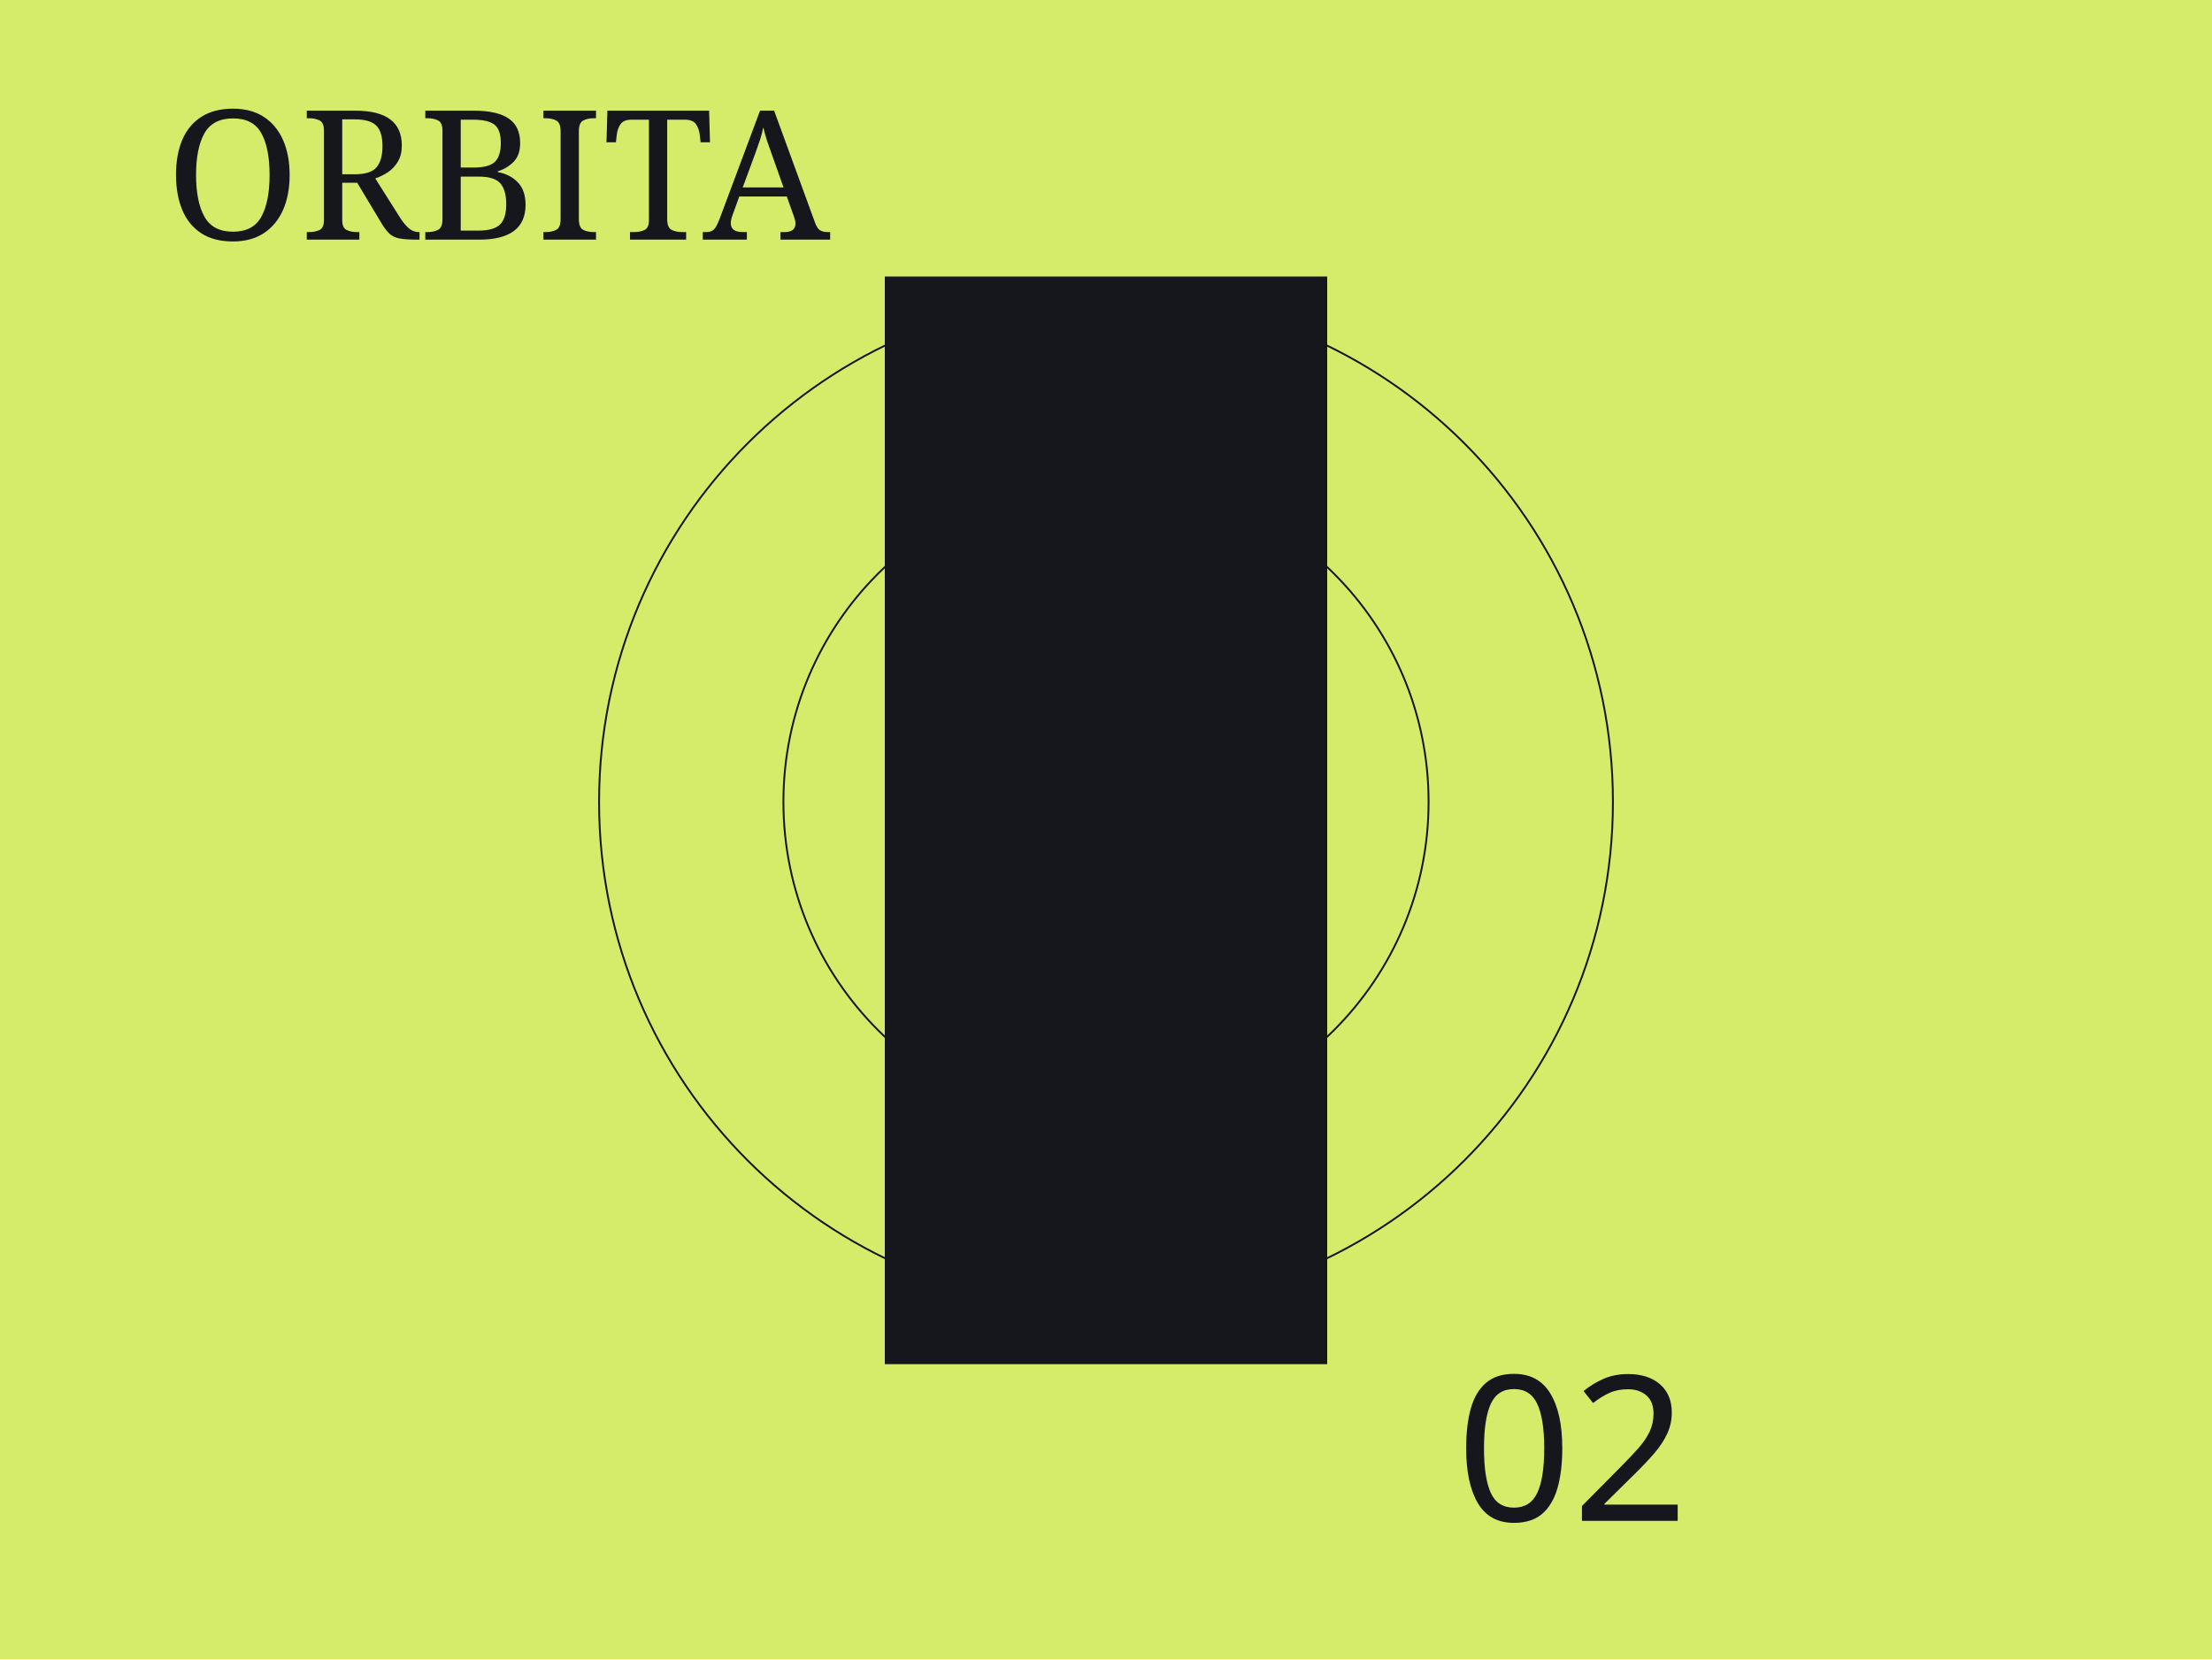
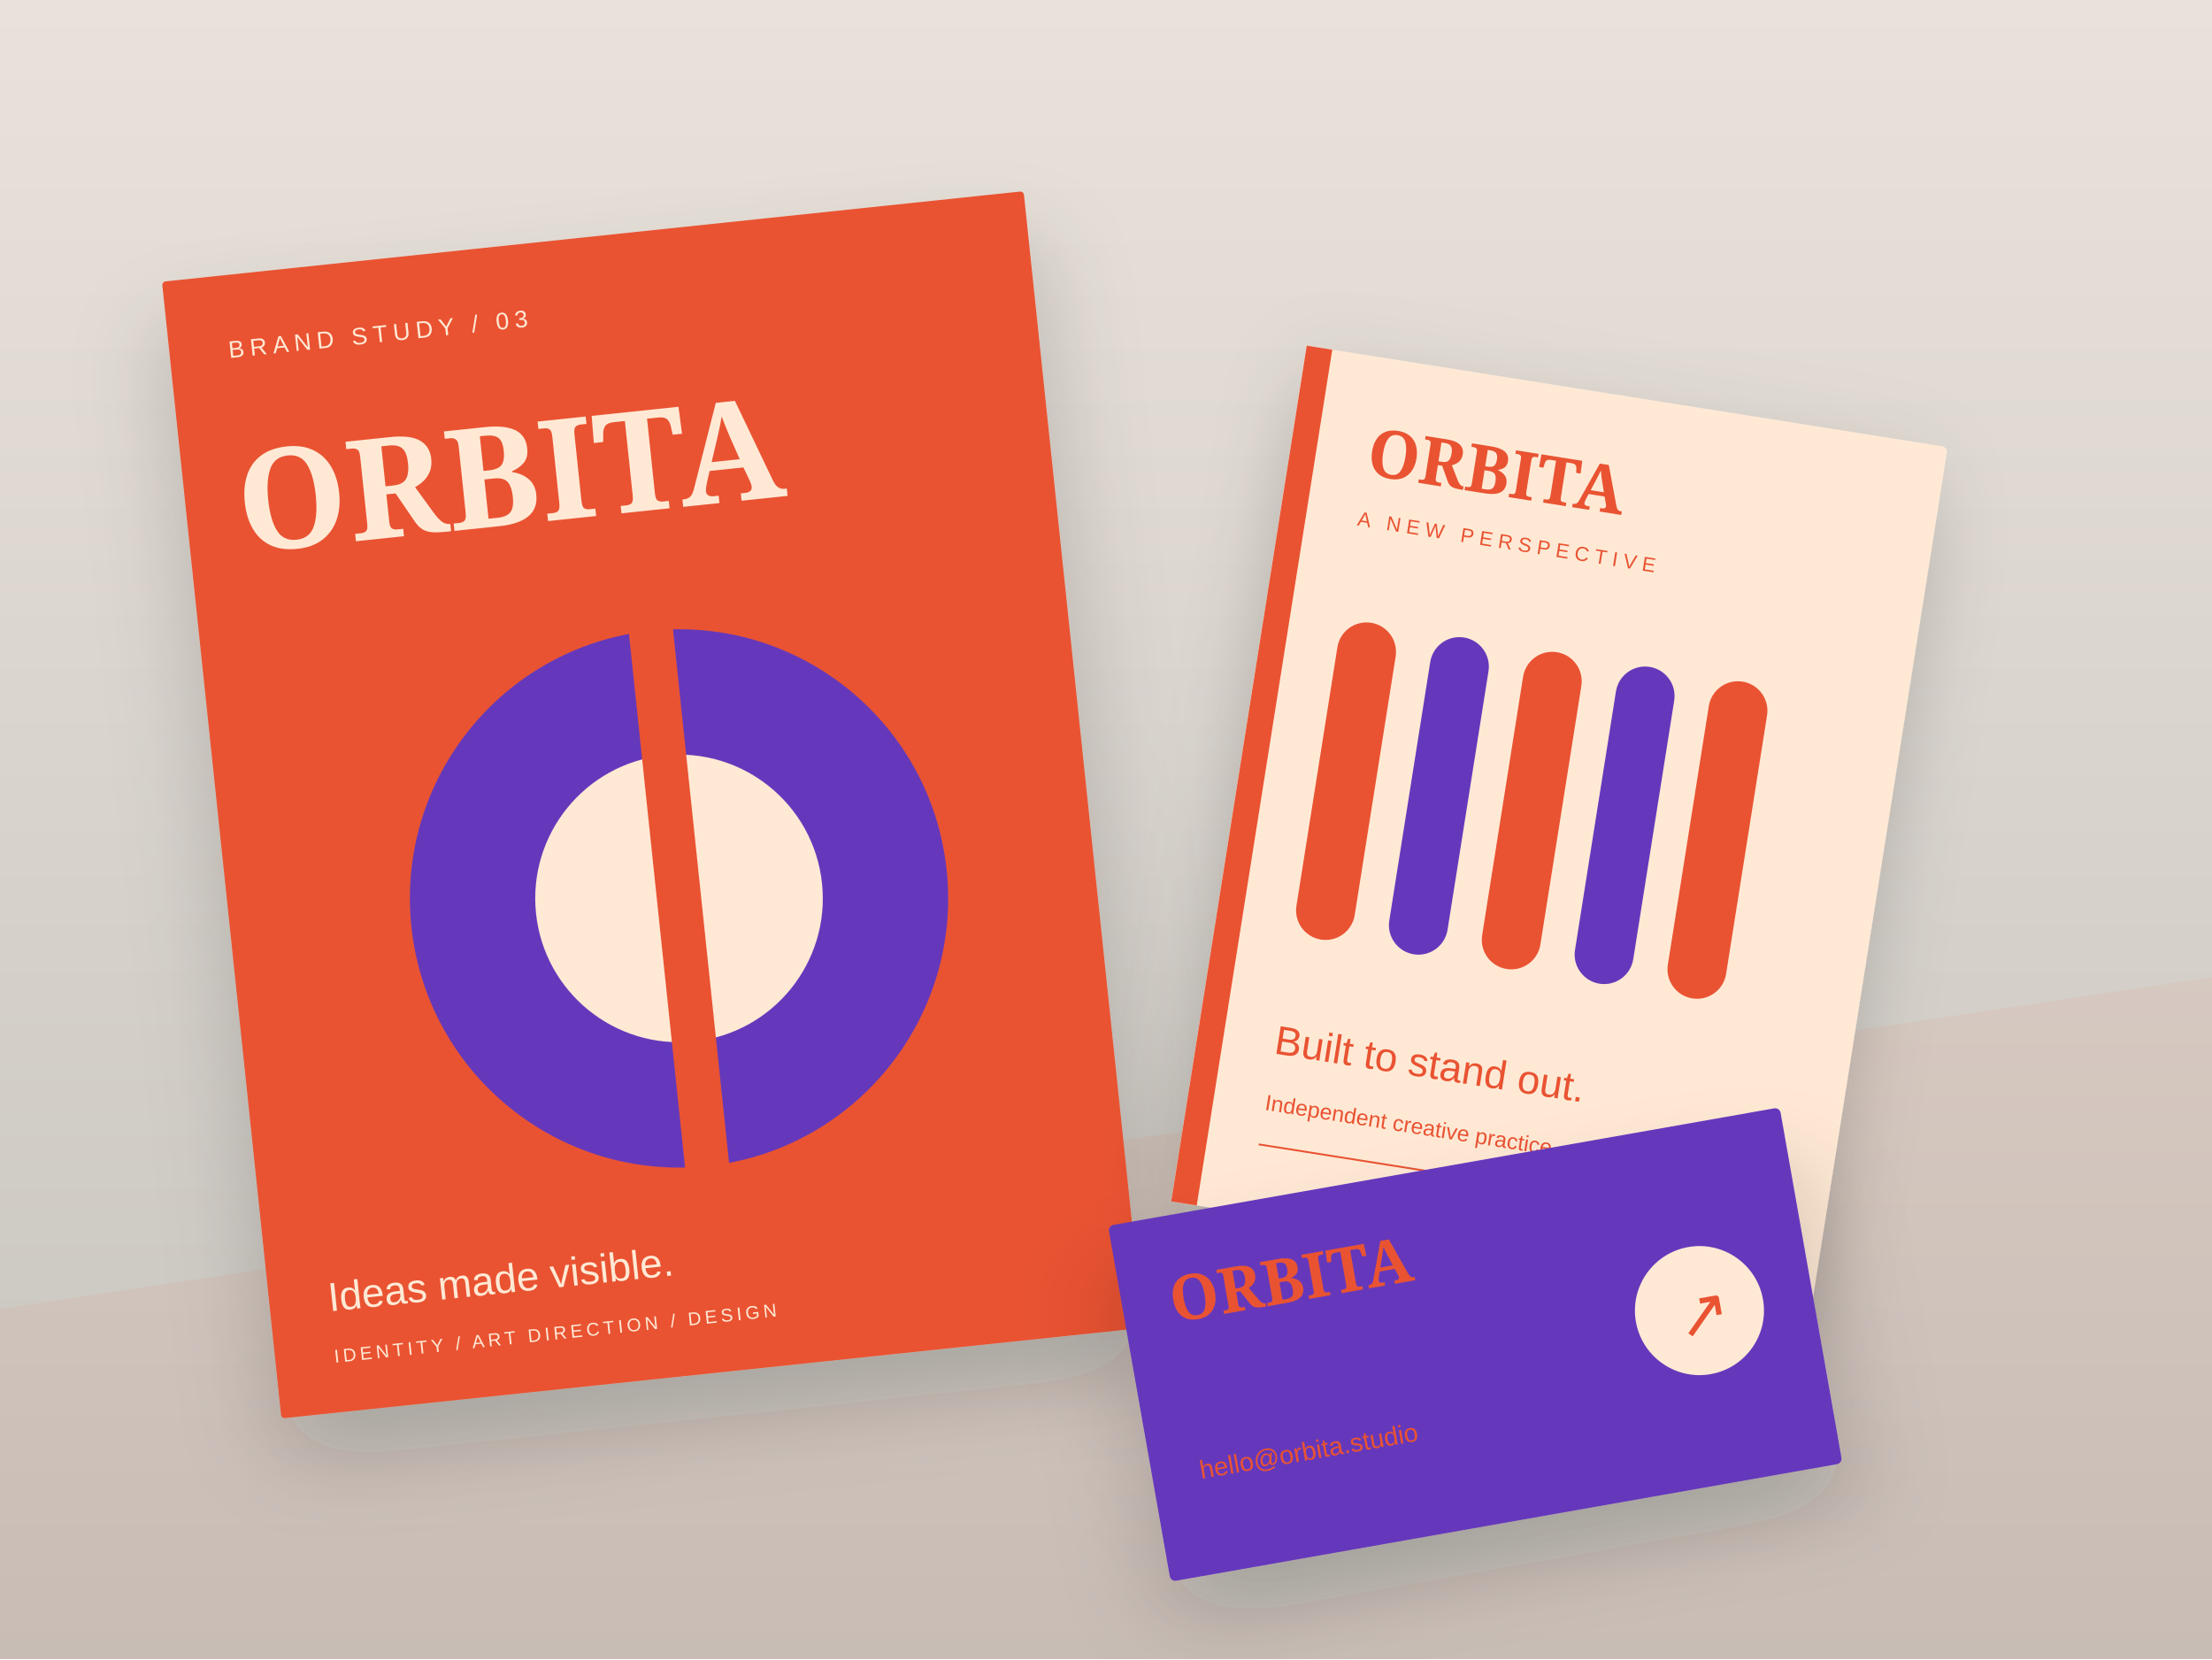
<svg xmlns="http://www.w3.org/2000/svg" viewBox="0 0 1200 900" width="1200" height="900">
-   <rect x="0" y="0" width="1200" height="900" rx="0" fill="#D5EC6B" stroke="none" />
-   <circle cx="600" cy="435" r="275" fill="none" stroke="#16161D" />
-   <circle cx="600" cy="435" r="175" fill="none" stroke="#16161D" />
-   <rect x="480" y="150" width="240" height="590" rx="0" fill="#16161D" stroke="none" />
-   <text x="90" y="130" font-family="serif" font-size="98" font-weight="400" fill="#16161D">ORBITA</text>
-   <text x="790" y="825" font-family="sans-serif" font-size="110" font-weight="400" fill="#16161D">02</text>
+   <defs>
+     <filter id="shadow" x="-30%" y="-30%" width="170%" height="180%">
+       <feDropShadow dx="0" dy="24" stdDeviation="24" flood-color="#152030" flood-opacity=".18" />
+     </filter>
+     <linearGradient id="paper" x2="1" y2="1">
+       <stop stop-color="#fff" />
+       <stop offset="1" stop-color="#e9e4da" />
+     </linearGradient>
+     <linearGradient id="desk" x2="0" y2="1">
+       <stop stop-color="#e9e2db" />
+       <stop offset="1" stop-color="#c6c3bd" />
+     </linearGradient>
+     <linearGradient id="glass" x2="1" y2="1">
+       <stop stop-color="#ffffff" stop-opacity=".35" />
+       <stop offset="1" stop-color="#ffffff" stop-opacity="0" />
+     </linearGradient>
+   </defs>
+   <rect x="0" y="0" width="1200" height="900" rx="0" fill="#e9e2db" />
+   <rect x="0" y="0" width="1200" height="900" rx="0" fill="url(#desk)" />
+   <path d="M0 710L1200 530V900H0Z" fill="#e95332" opacity=".06" />
+   <g transform="translate(120 126) rotate(-6 240 320)" filter="url(#shadow)">
+     <rect x="0" y="0" width="470" height="620" rx="2" fill="#e95332" />
+     <text x="32" y="45" font-family="Arial, sans-serif" font-size="13" font-weight="400" fill="#ffe9d5" letter-spacing="3">
+       BRAND STUDY / 03
+     </text>
+     <text x="28" y="151" font-family="Georgia, serif" font-size="76" font-weight="700" fill="#ffe9d5">
+       ORBITA
+     </text>
+     <circle cx="244" cy="362" r="146" fill="#6539bb" />
+     <circle cx="244" cy="362" r="78" fill="#ffe9d5" />
+     <rect x="232" y="214" width="24" height="296" rx="0" fill="#e95332" />
+     <text x="32" y="565" font-family="Arial, sans-serif" font-size="22" font-weight="400" fill="#ffe9d5">
+       Ideas made visible.
+     </text>
+     <text x="32" y="593" font-family="Arial, sans-serif" font-size="10" font-weight="400" fill="#ffe9d5" letter-spacing="2">
+       IDENTITY / ART DIRECTION / DESIGN
+     </text>
+   </g>
+   <g transform="translate(670 212) rotate(9 175 235)" filter="url(#shadow)">
+     <rect x="0" y="0" width="352" height="470" rx="3" fill="#ffe9d5" />
+     <rect x="0" y="0" width="14" height="470" rx="0" fill="#e95332" />
+     <text x="42" y="64" font-family="Georgia, serif" font-size="36" font-weight="700" fill="#e95332">
+       ORBITA
+     </text>
+     <text x="42" y="92" font-family="Arial, sans-serif" font-size="11" font-weight="400" fill="#e95332" letter-spacing="3">
+       A NEW PERSPECTIVE
+     </text>
+     <rect x="42" y="143" width="32" height="174" rx="16" fill="#e95332" />
+     <rect x="93" y="143" width="32" height="174" rx="16" fill="#6539bb" />
+     <rect x="144" y="143" width="32" height="174" rx="16" fill="#e95332" />
+     <rect x="195" y="143" width="32" height="174" rx="16" fill="#6539bb" />
+     <rect x="246" y="143" width="32" height="174" rx="16" fill="#e95332" />
+     <text x="42" y="382" font-family="Arial, sans-serif" font-size="22" font-weight="400" fill="#e95332">
+       Built to stand out.
+     </text>
+     <text x="42" y="413" font-family="Arial, sans-serif" font-size="12" font-weight="400" fill="#e95332">
+       Independent creative practice
+     </text>
+     <path d="M42 432h263" stroke="#e95332" />
+   </g>
+   <g transform="translate(615 634) rotate(-10 170 95)" filter="url(#shadow)">
+     <rect x="0" y="0" width="370" height="196" rx="3" fill="#6539bb" />
+     <text x="26" y="58" font-family="Georgia, serif" font-size="34" font-weight="700" fill="#e95332">
+       ORBITA
+     </text>
+     <text x="26" y="144" font-family="Arial, sans-serif" font-size="14" font-weight="400" fill="#e95332">
+       hello@orbita.studio
+     </text>
+     <circle cx="308" cy="101" r="35" fill="#ffe9d5" />
+     <text x="295" y="115" font-family="Arial, sans-serif" font-size="35" font-weight="400" fill="#e95332">
+       ↗
+     </text>
+   </g>
</svg>
